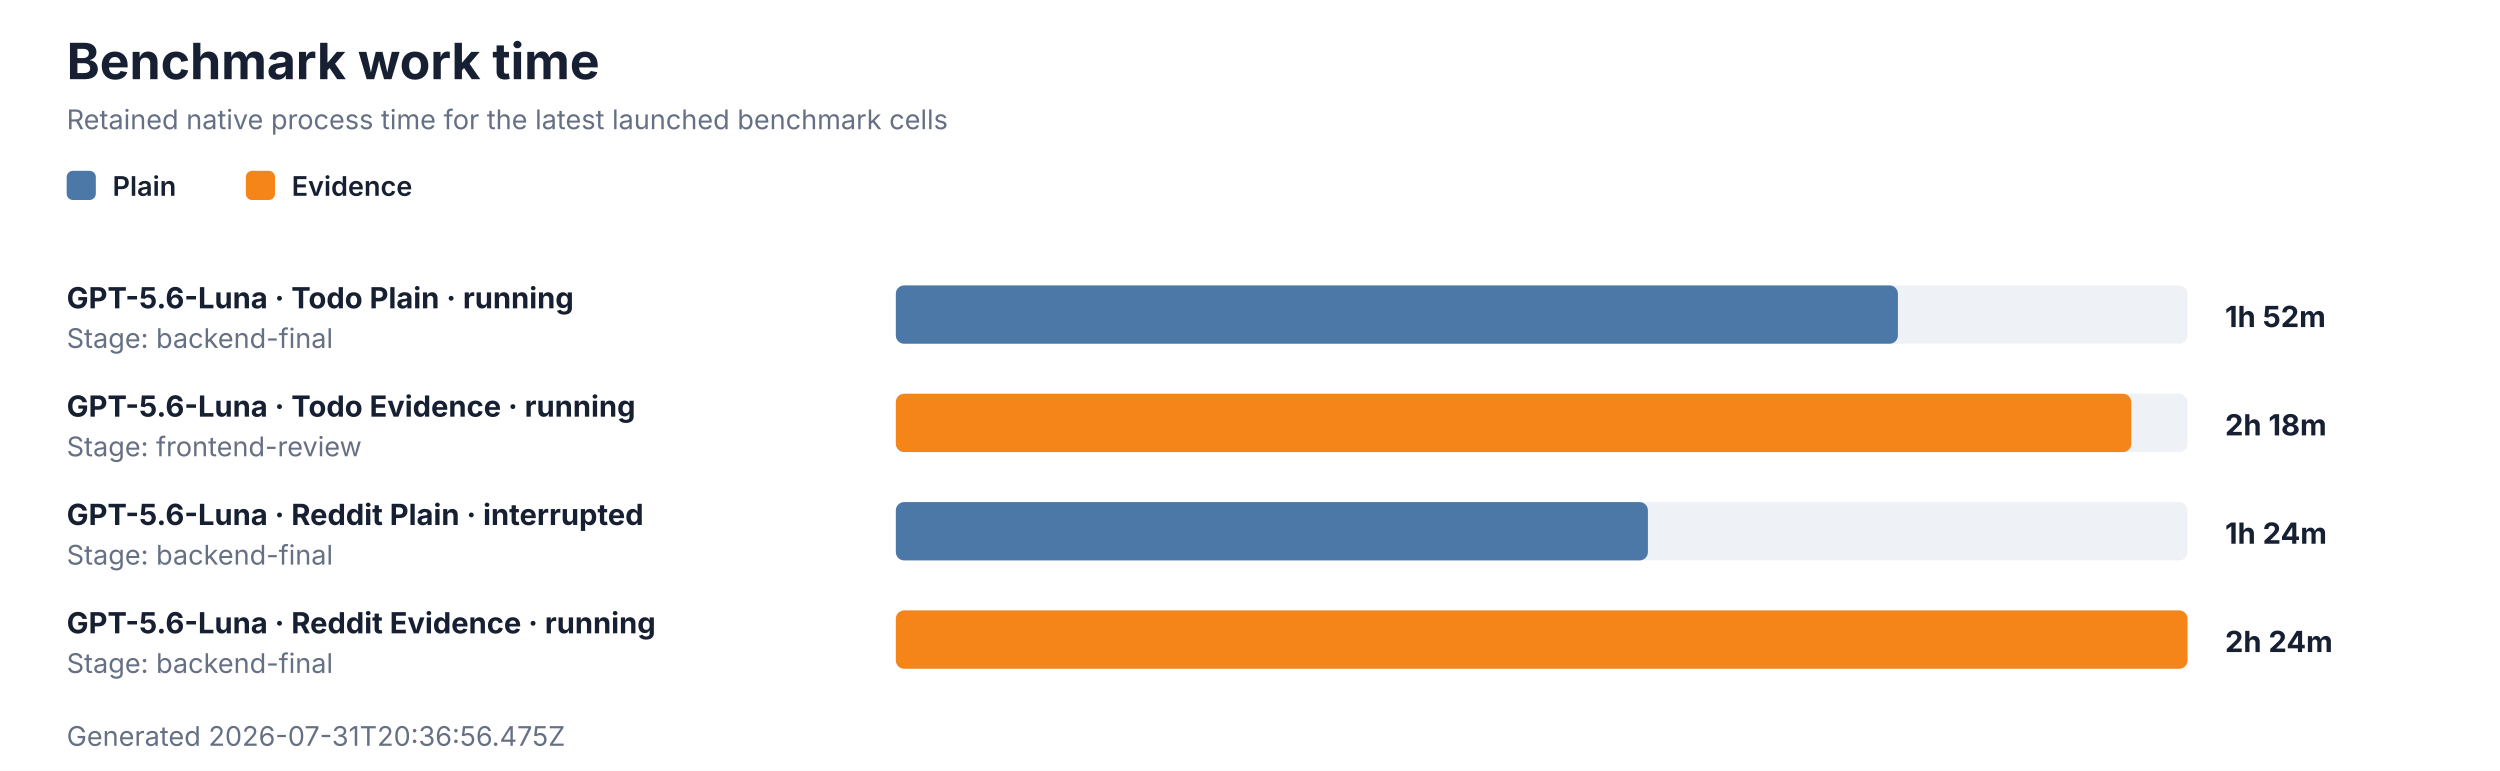
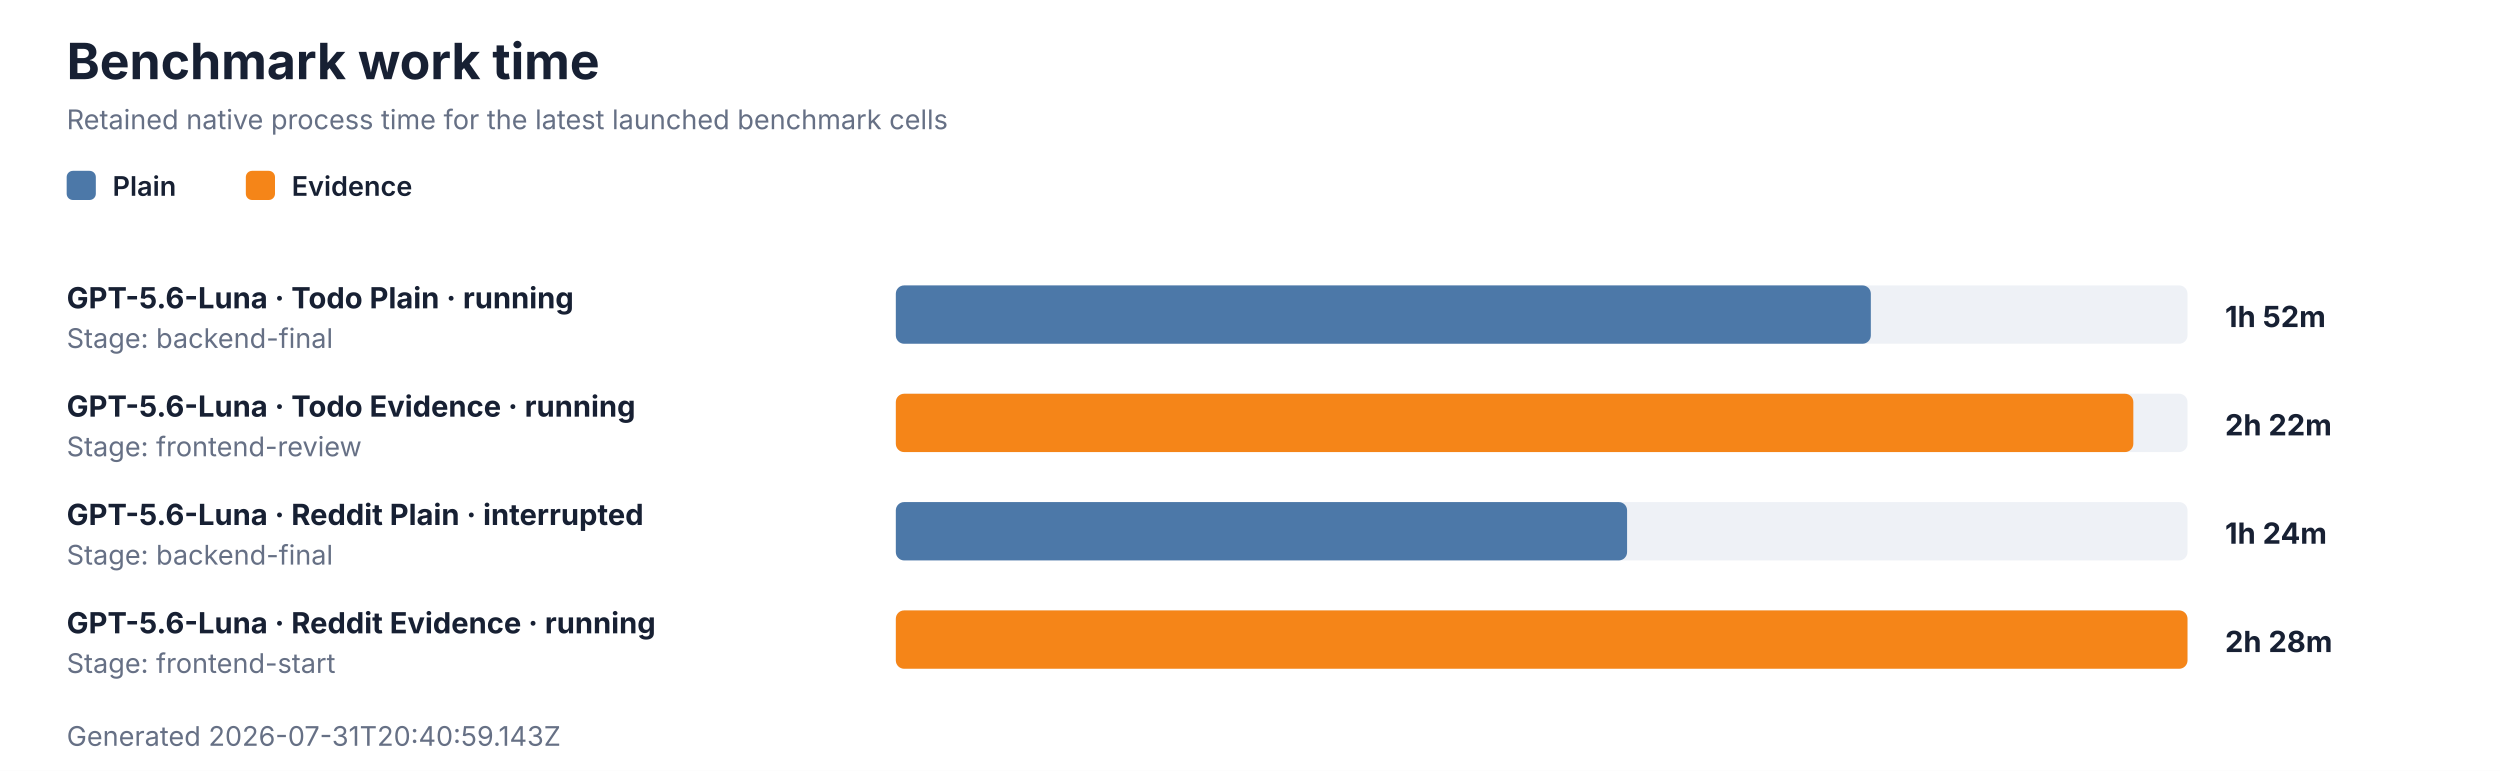
<svg xmlns="http://www.w3.org/2000/svg" role="img" aria-labelledby="title description" viewBox="0 0 1200 370" width="1200" height="370">
  <style>
  text { font-family: Inter, ui-sans-serif, system-ui, -apple-system, BlinkMacSystemFont, 'Segoe UI', sans-serif; fill: #172033; }
  .title { font-size: 24px; font-weight: 700; }
  .subtitle, .stage, .generated { font-size: 13px; fill: #667085; }
  .label { font-size: 14px; font-weight: 650; }
  .value { font-size: 14px; font-weight: 700; }
  .legend { font-size: 13px; font-weight: 600; }
  .empty { font-size: 15px; fill: #667085; }
  .track { fill: #eef1f6; }
</style>
  <rect width="1200" height="370" fill="#ffffff" />
  <text x="32" y="38" class="title">Benchmark work time</text>
  <text x="32" y="62" class="subtitle">Retained native process time for the latest launched benchmark cells</text>
  <rect x="32" y="82" width="14" height="14" rx="3" fill="#4c78a8" />
  <text x="54" y="94" class="legend">Plain</text>
  <rect x="118" y="82" width="14" height="14" rx="3" fill="#f58518" />
  <text x="140" y="94" class="legend">Evidence</text>
  <text x="32" y="148" class="label">GPT-5.6-Luna · Todo Plain · running</text>
  <text x="32" y="167" class="stage">Stage: backend-final</text>
  <rect x="430" y="137" width="620" height="28" rx="4" class="track" />
-   <rect x="430" y="137" width="481" height="28" rx="4" fill="#4c78a8" />
+   <rect x="430" y="137" width="468" height="28" rx="4" fill="#4c78a8" />
  <text x="1068" y="157" class="value">1h 52m</text>
  <text x="32" y="200" class="label">GPT-5.6-Luna · Todo Evidence · running</text>
  <text x="32" y="219" class="stage">Stage: frontend-review</text>
  <rect x="430" y="189" width="620" height="28" rx="4" class="track" />
-   <rect x="430" y="189" width="593" height="28" rx="4" fill="#f58518" />
-   <text x="1068" y="209" class="value">2h 18m</text>
+   <rect x="430" y="189" width="594" height="28" rx="4" fill="#f58518" />
+   <text x="1068" y="209" class="value">2h 22m</text>
  <text x="32" y="252" class="label">GPT-5.6-Luna · Reddit Plain · interrupted</text>
  <text x="32" y="271" class="stage">Stage: backend-final</text>
  <rect x="430" y="241" width="620" height="28" rx="4" class="track" />
-   <rect x="430" y="241" width="361" height="28" rx="4" fill="#4c78a8" />
+   <rect x="430" y="241" width="351" height="28" rx="4" fill="#4c78a8" />
  <text x="1068" y="261" class="value">1h 24m</text>
  <text x="32" y="304" class="label">GPT-5.6-Luna · Reddit Evidence · running</text>
-   <text x="32" y="323" class="stage">Stage: backend-final</text>
+   <text x="32" y="323" class="stage">Stage: frontend-start</text>
  <rect x="430" y="293" width="620" height="28" rx="4" class="track" />
  <rect x="430" y="293" width="620" height="28" rx="4" fill="#f58518" />
-   <text x="1068" y="313" class="value">2h 24m</text>
-   <text x="32" y="358" class="generated">Generated 2026-07-31T20:36:56.475Z</text>
+   <text x="1068" y="313" class="value">2h 28m</text>
+   <text x="32" y="358" class="generated">Generated 2026-07-31T20:40:59.143Z</text>
</svg>
